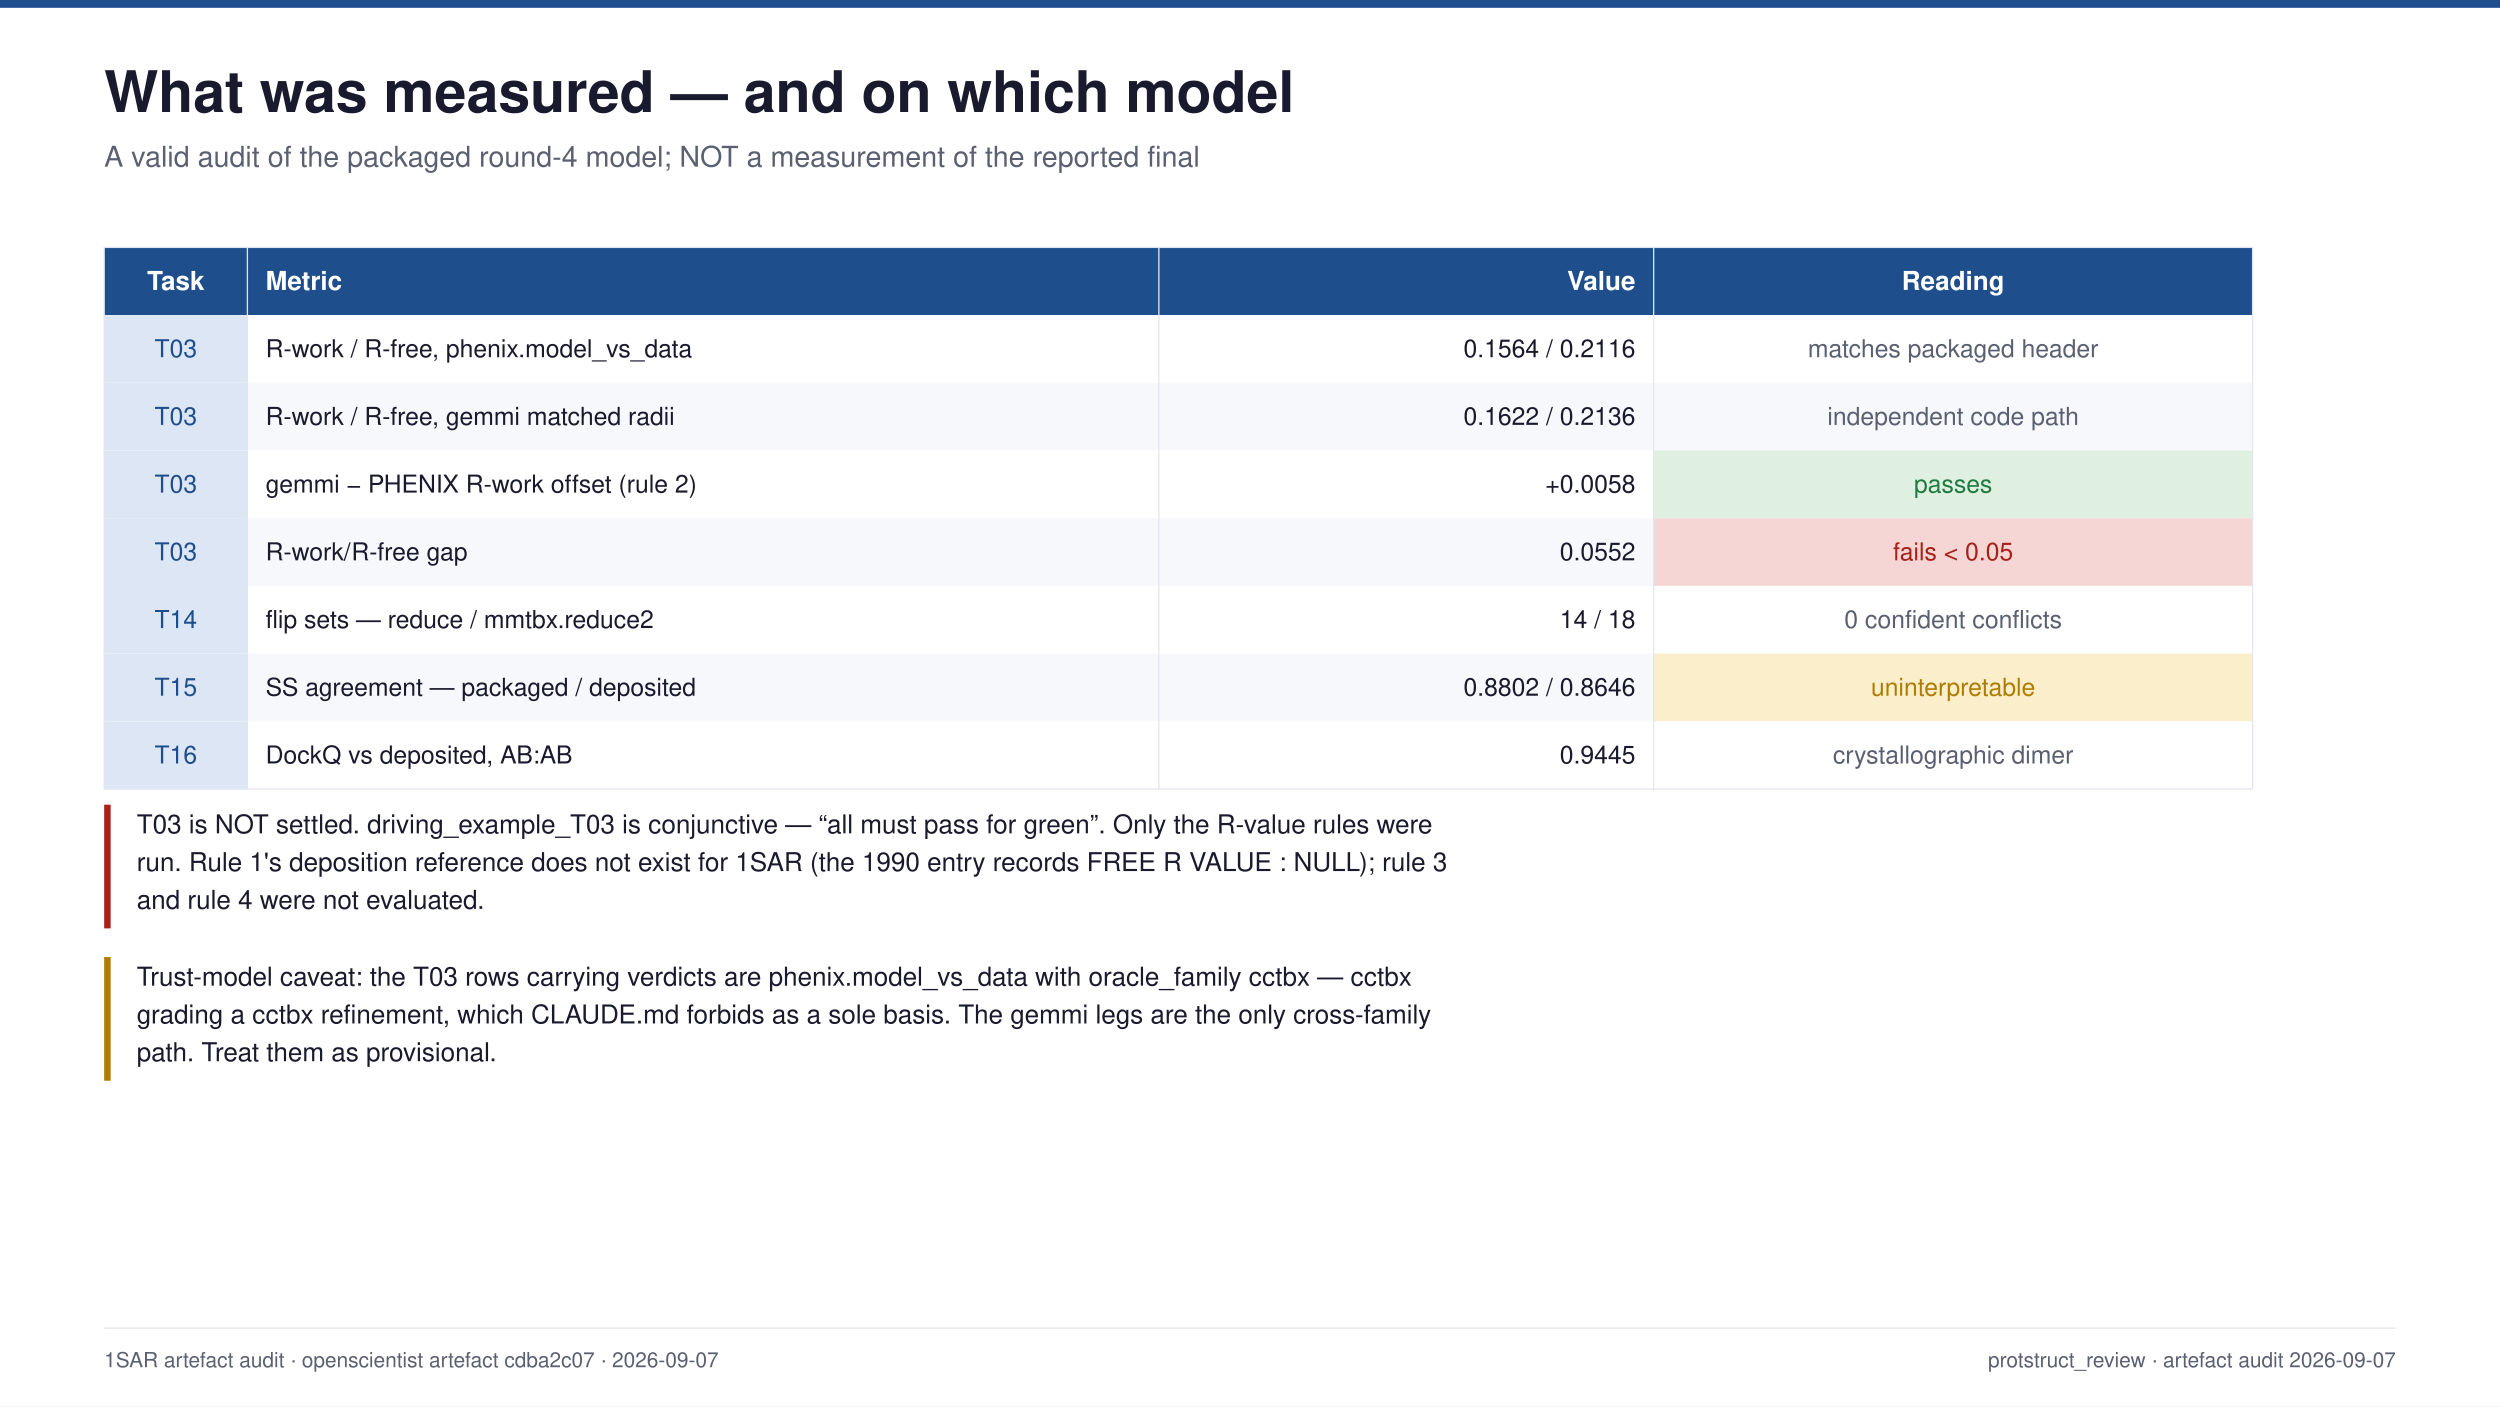
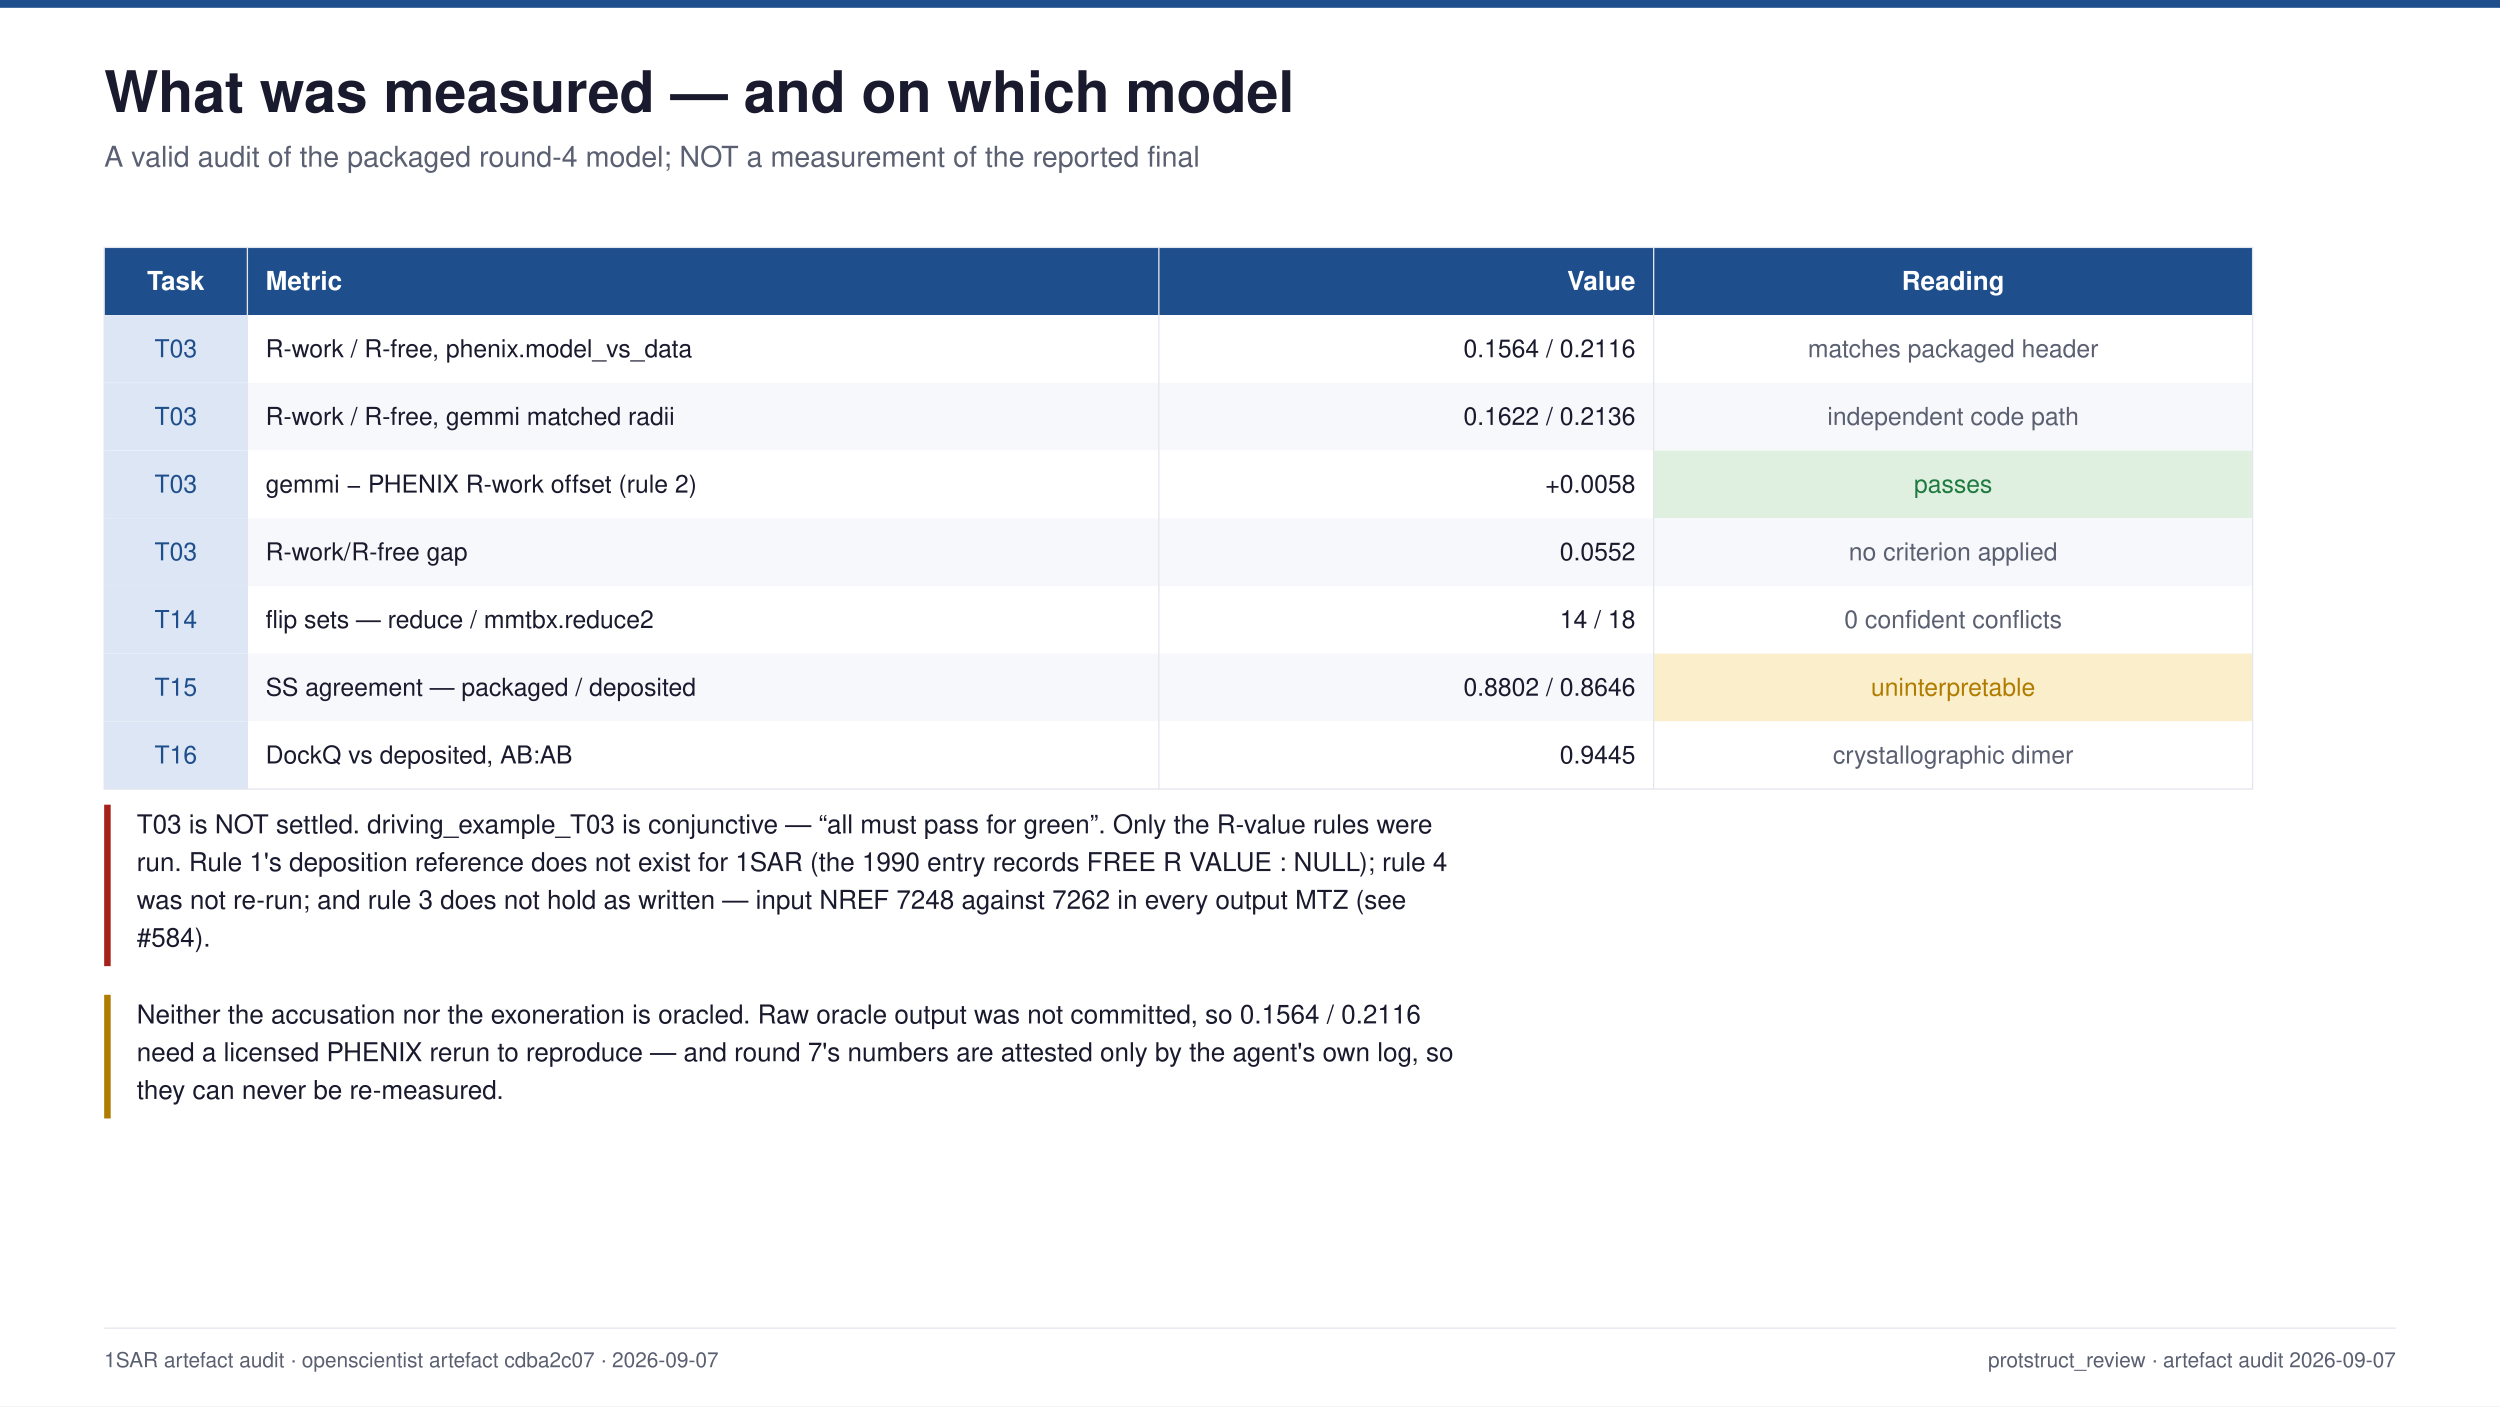
<svg xmlns="http://www.w3.org/2000/svg" width="1920" height="1080" viewBox="0 0 1920 1080" font-family="Helvetica, Arial, sans-serif">
  <rect width="100%" height="100%" fill="#ffffff" />
  <rect x="0" y="0" width="1920" height="6" fill="#1f4e8c" />
  <text x="80" y="86" font-size="44" font-weight="700" fill="#1a1a2e">What was measured — and on which model</text>
  <text x="80" y="128" font-size="22" font-weight="400" fill="#5a6071">A valid audit of the packaged round-4 model; NOT a measurement of the reported final</text>
  <line x1="80" y1="1020" x2="1840" y2="1020" stroke="#e3e6ee" stroke-width="1" />
  <text x="80" y="1050" font-size="16" fill="#5a6071">1SAR artefact audit · openscientist artefact cdba2c07 · 2026-09-07</text>
  <text x="1840" y="1050" font-size="16" fill="#5a6071" text-anchor="end">protstruct_review · artefact audit 2026-09-07</text>
  <rect x="80" y="190" width="1650" height="52" fill="#1f4e8c" />
  <text x="135.0" y="222.667" font-size="20" font-weight="700" fill="#ffffff" text-anchor="middle">Task</text>
  <text x="204" y="222.667" font-size="20" font-weight="700" fill="#ffffff" text-anchor="start">Metric</text>
  <text x="1256" y="222.667" font-size="20" font-weight="700" fill="#ffffff" text-anchor="end">Value</text>
  <text x="1500.0" y="222.667" font-size="20" font-weight="700" fill="#ffffff" text-anchor="middle">Reading</text>
  <rect x="80" y="242" width="1650" height="52" fill="#ffffff" />
  <rect x="80" y="242" width="110" height="52" fill="#dce6f4" />
  <text x="135.0" y="274.333" font-size="19" fill="#1f4e8c" text-anchor="middle">T03</text>
  <text x="204" y="274.333" font-size="19" fill="#1a1a2e" text-anchor="start">R-work / R-free, phenix.model_vs_data</text>
  <text x="1256" y="274.333" font-size="19" fill="#1a1a2e" text-anchor="end">0.1564 / 0.2116</text>
  <text x="1500.0" y="274.333" font-size="19" fill="#5a6071" text-anchor="middle">matches packaged header</text>
  <rect x="80" y="294" width="1650" height="52" fill="#f7f8fb" />
  <rect x="80" y="294" width="110" height="52" fill="#dce6f4" />
  <text x="135.0" y="326.333" font-size="19" fill="#1f4e8c" text-anchor="middle">T03</text>
  <text x="204" y="326.333" font-size="19" fill="#1a1a2e" text-anchor="start">R-work / R-free, gemmi matched radii</text>
  <text x="1256" y="326.333" font-size="19" fill="#1a1a2e" text-anchor="end">0.1622 / 0.2136</text>
  <text x="1500.0" y="326.333" font-size="19" fill="#5a6071" text-anchor="middle">independent code path</text>
  <rect x="80" y="346" width="1650" height="52" fill="#ffffff" />
  <rect x="80" y="346" width="110" height="52" fill="#dce6f4" />
  <text x="135.0" y="378.333" font-size="19" fill="#1f4e8c" text-anchor="middle">T03</text>
  <text x="204" y="378.333" font-size="19" fill="#1a1a2e" text-anchor="start">gemmi − PHENIX R-work offset (rule 2)</text>
  <text x="1256" y="378.333" font-size="19" fill="#1a1a2e" text-anchor="end">+0.0058</text>
  <rect x="1270" y="346" width="460" height="52" fill="#dff0e1" />
  <text x="1500.0" y="378.333" font-size="19" fill="#1f7a3f" text-anchor="middle">passes</text>
  <rect x="80" y="398" width="1650" height="52" fill="#f7f8fb" />
  <rect x="80" y="398" width="110" height="52" fill="#dce6f4" />
  <text x="135.0" y="430.333" font-size="19" fill="#1f4e8c" text-anchor="middle">T03</text>
  <text x="204" y="430.333" font-size="19" fill="#1a1a2e" text-anchor="start">R-work/R-free gap</text>
  <text x="1256" y="430.333" font-size="19" fill="#1a1a2e" text-anchor="end">0.0552</text>
-   <rect x="1270" y="398" width="460" height="52" fill="#f5d6d4" />
-   <text x="1500.0" y="430.333" font-size="19" fill="#a8201a" text-anchor="middle">fails &lt; 0.05</text>
+   <rect x="1270" y="398" width="460" height="52" fill="#f7f8fb" />
+   <text x="1500.0" y="430.333" font-size="19" fill="#5a6071" text-anchor="middle">no criterion applied</text>
  <rect x="80" y="450" width="1650" height="52" fill="#ffffff" />
  <rect x="80" y="450" width="110" height="52" fill="#dce6f4" />
  <text x="135.0" y="482.333" font-size="19" fill="#1f4e8c" text-anchor="middle">T14</text>
  <text x="204" y="482.333" font-size="19" fill="#1a1a2e" text-anchor="start">flip sets — reduce / mmtbx.reduce2</text>
  <text x="1256" y="482.333" font-size="19" fill="#1a1a2e" text-anchor="end">14 / 18</text>
  <text x="1500.0" y="482.333" font-size="19" fill="#5a6071" text-anchor="middle">0 confident conflicts</text>
  <rect x="80" y="502" width="1650" height="52" fill="#f7f8fb" />
  <rect x="80" y="502" width="110" height="52" fill="#dce6f4" />
  <text x="135.0" y="534.333" font-size="19" fill="#1f4e8c" text-anchor="middle">T15</text>
  <text x="204" y="534.333" font-size="19" fill="#1a1a2e" text-anchor="start">SS agreement — packaged / deposited</text>
  <text x="1256" y="534.333" font-size="19" fill="#1a1a2e" text-anchor="end">0.8802 / 0.8646</text>
  <rect x="1270" y="502" width="460" height="52" fill="#fbeecb" />
  <text x="1500.0" y="534.333" font-size="19" fill="#b07c00" text-anchor="middle">uninterpretable</text>
  <rect x="80" y="554" width="1650" height="52" fill="#ffffff" />
  <rect x="80" y="554" width="110" height="52" fill="#dce6f4" />
  <text x="135.0" y="586.333" font-size="19" fill="#1f4e8c" text-anchor="middle">T16</text>
  <text x="204" y="586.333" font-size="19" fill="#1a1a2e" text-anchor="start">DockQ vs deposited, AB:AB</text>
  <text x="1256" y="586.333" font-size="19" fill="#1a1a2e" text-anchor="end">0.9445</text>
  <text x="1500.0" y="586.333" font-size="19" fill="#5a6071" text-anchor="middle">crystallographic dimer</text>
  <rect x="80" y="190" width="1650" height="416" fill="none" stroke="#e3e6ee" stroke-width="1" />
  <line x1="190" y1="190" x2="190" y2="606" stroke="#e3e6ee" stroke-width="1" />
  <line x1="890" y1="190" x2="890" y2="606" stroke="#e3e6ee" stroke-width="1" />
  <line x1="1270" y1="190" x2="1270" y2="606" stroke="#e3e6ee" stroke-width="1" />
-   <rect x="80" y="618" width="5" height="95" fill="#a8201a" />
+   <rect x="80" y="618" width="5" height="124" fill="#a8201a" />
  <text x="105" y="640" font-size="20" font-weight="400" fill="#1a1a2e">T03 is NOT settled. driving_example_T03 is conjunctive — “all must pass for green”. Only the R-value rules were</text>
-   <text x="105" y="669" font-size="20" font-weight="400" fill="#1a1a2e">run. Rule 1's deposition reference does not exist for 1SAR (the 1990 entry records FREE R VALUE : NULL); rule 3</text>
-   <text x="105" y="698" font-size="20" font-weight="400" fill="#1a1a2e">and rule 4 were not evaluated.</text>
-   <rect x="80" y="735" width="5" height="95" fill="#b07c00" />
-   <text x="105" y="757" font-size="20" font-weight="400" fill="#1a1a2e">Trust-model caveat: the T03 rows carrying verdicts are phenix.model_vs_data with oracle_family cctbx — cctbx</text>
-   <text x="105" y="786" font-size="20" font-weight="400" fill="#1a1a2e">grading a cctbx refinement, which CLAUDE.md forbids as a sole basis. The gemmi legs are the only cross-family</text>
-   <text x="105" y="815" font-size="20" font-weight="400" fill="#1a1a2e">path. Treat them as provisional.</text>
+   <text x="105" y="669" font-size="20" font-weight="400" fill="#1a1a2e">run. Rule 1's deposition reference does not exist for 1SAR (the 1990 entry records FREE R VALUE : NULL); rule 4</text>
+   <text x="105" y="698" font-size="20" font-weight="400" fill="#1a1a2e">was not re-run; and rule 3 does not hold as written — input NREF 7248 against 7262 in every output MTZ (see</text>
+   <text x="105" y="727" font-size="20" font-weight="400" fill="#1a1a2e">#584).</text>
+   <rect x="80" y="764" width="5" height="95" fill="#b07c00" />
+   <text x="105" y="786" font-size="20" font-weight="400" fill="#1a1a2e">Neither the accusation nor the exoneration is oracled. Raw oracle output was not committed, so 0.1564 / 0.2116</text>
+   <text x="105" y="815" font-size="20" font-weight="400" fill="#1a1a2e">need a licensed PHENIX rerun to reproduce — and round 7's numbers are attested only by the agent's own log, so</text>
+   <text x="105" y="844" font-size="20" font-weight="400" fill="#1a1a2e">they can never be re-measured.</text>
</svg>
